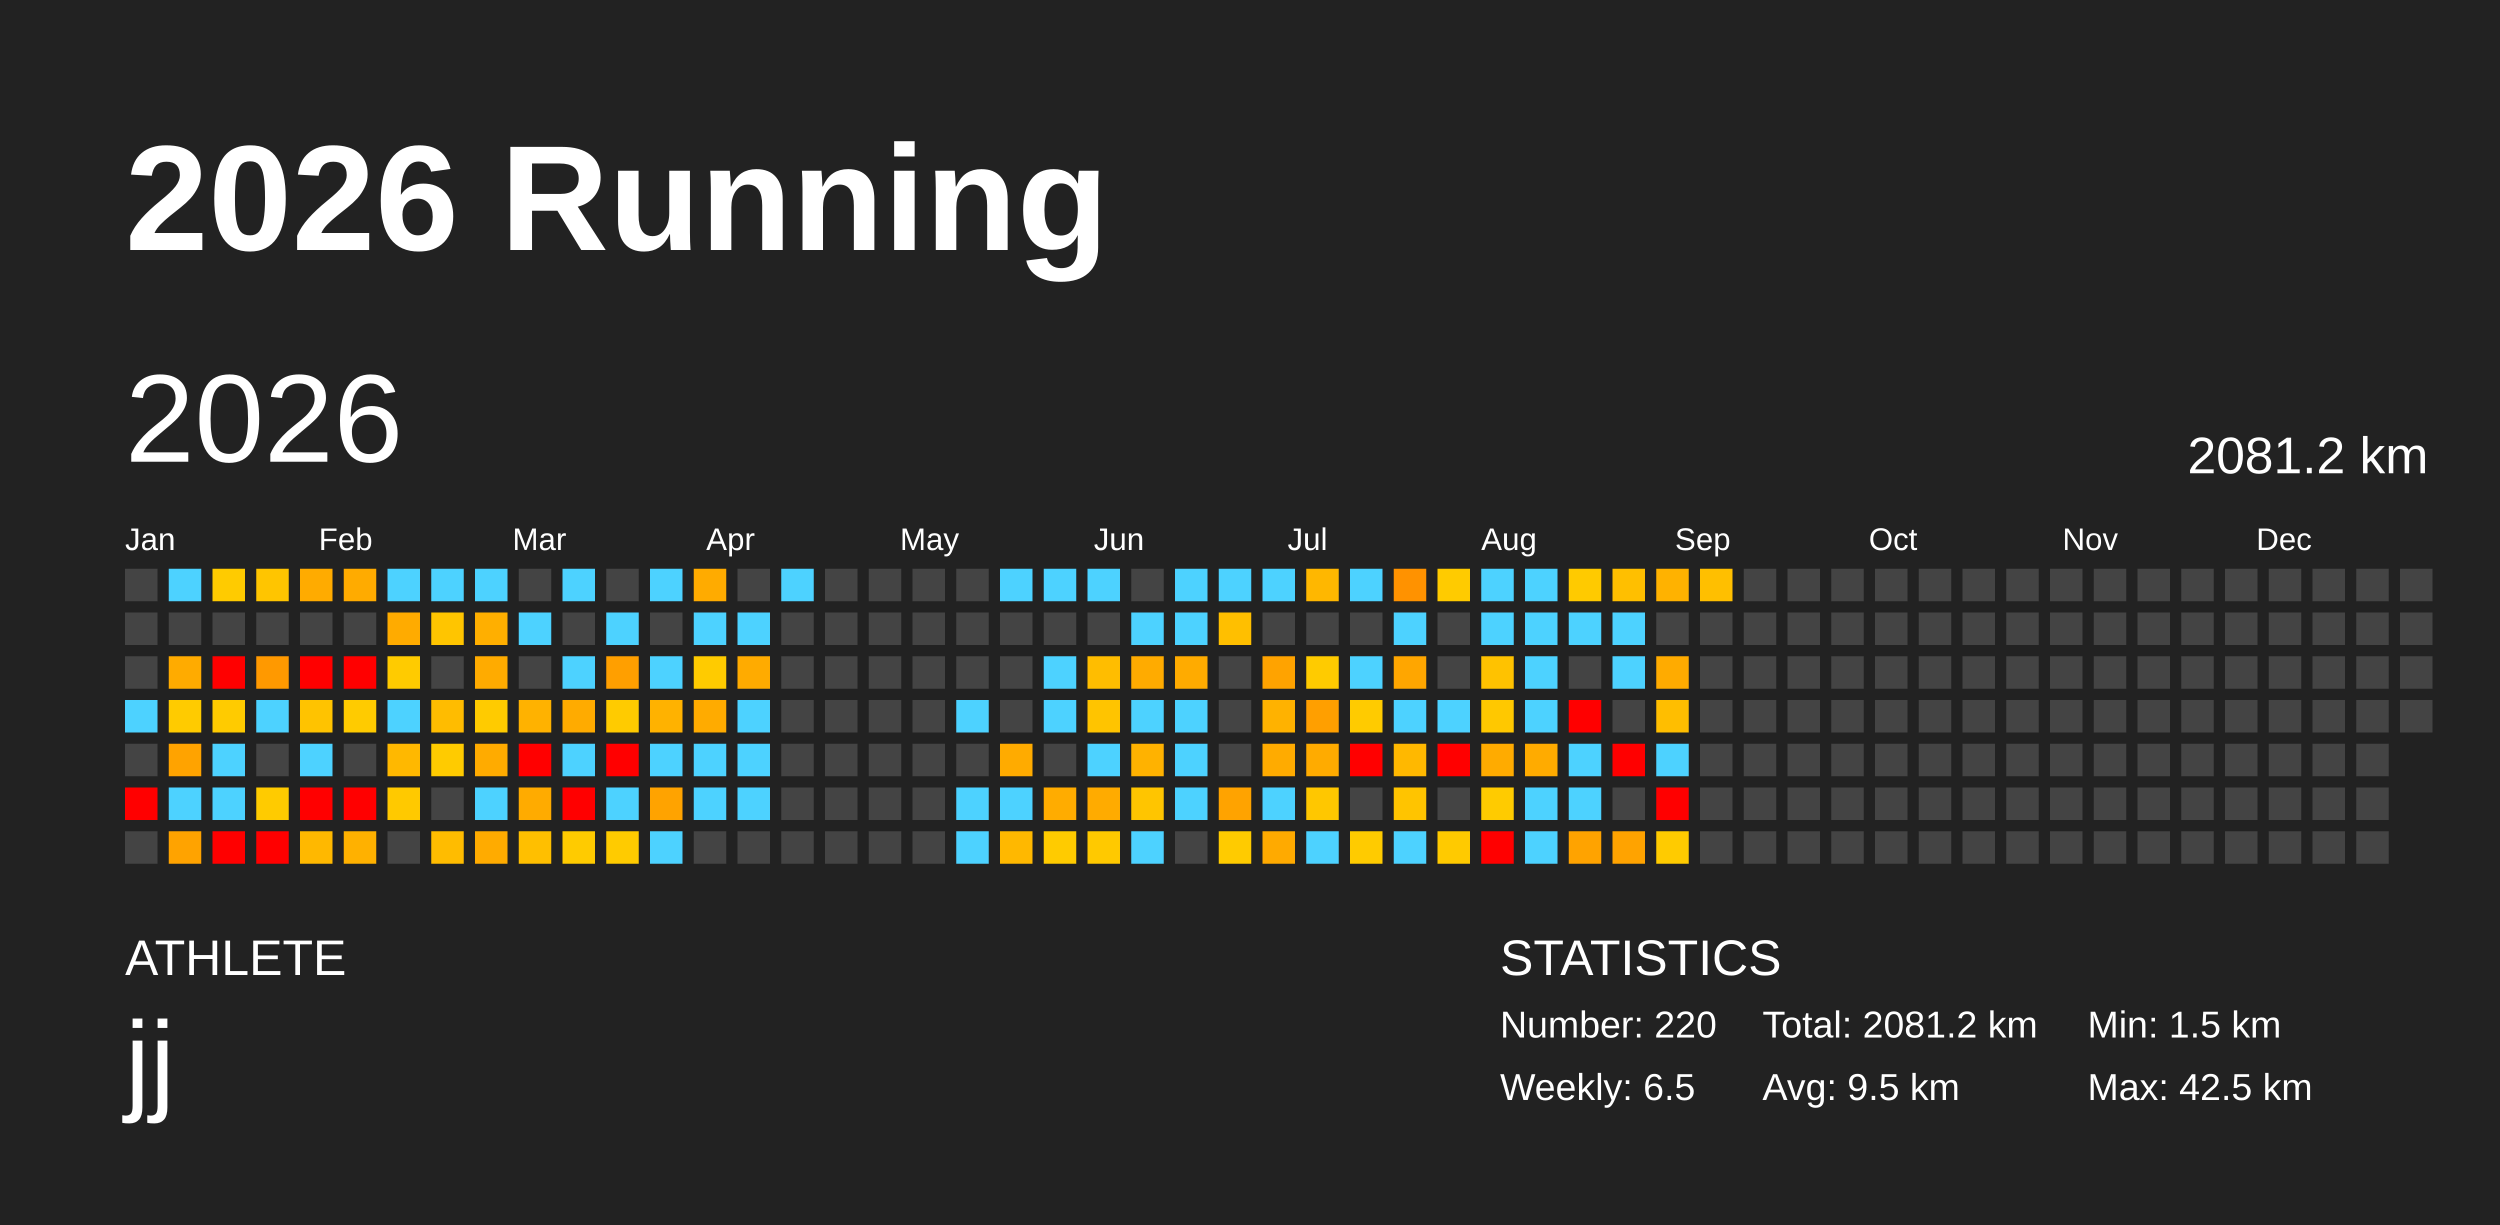
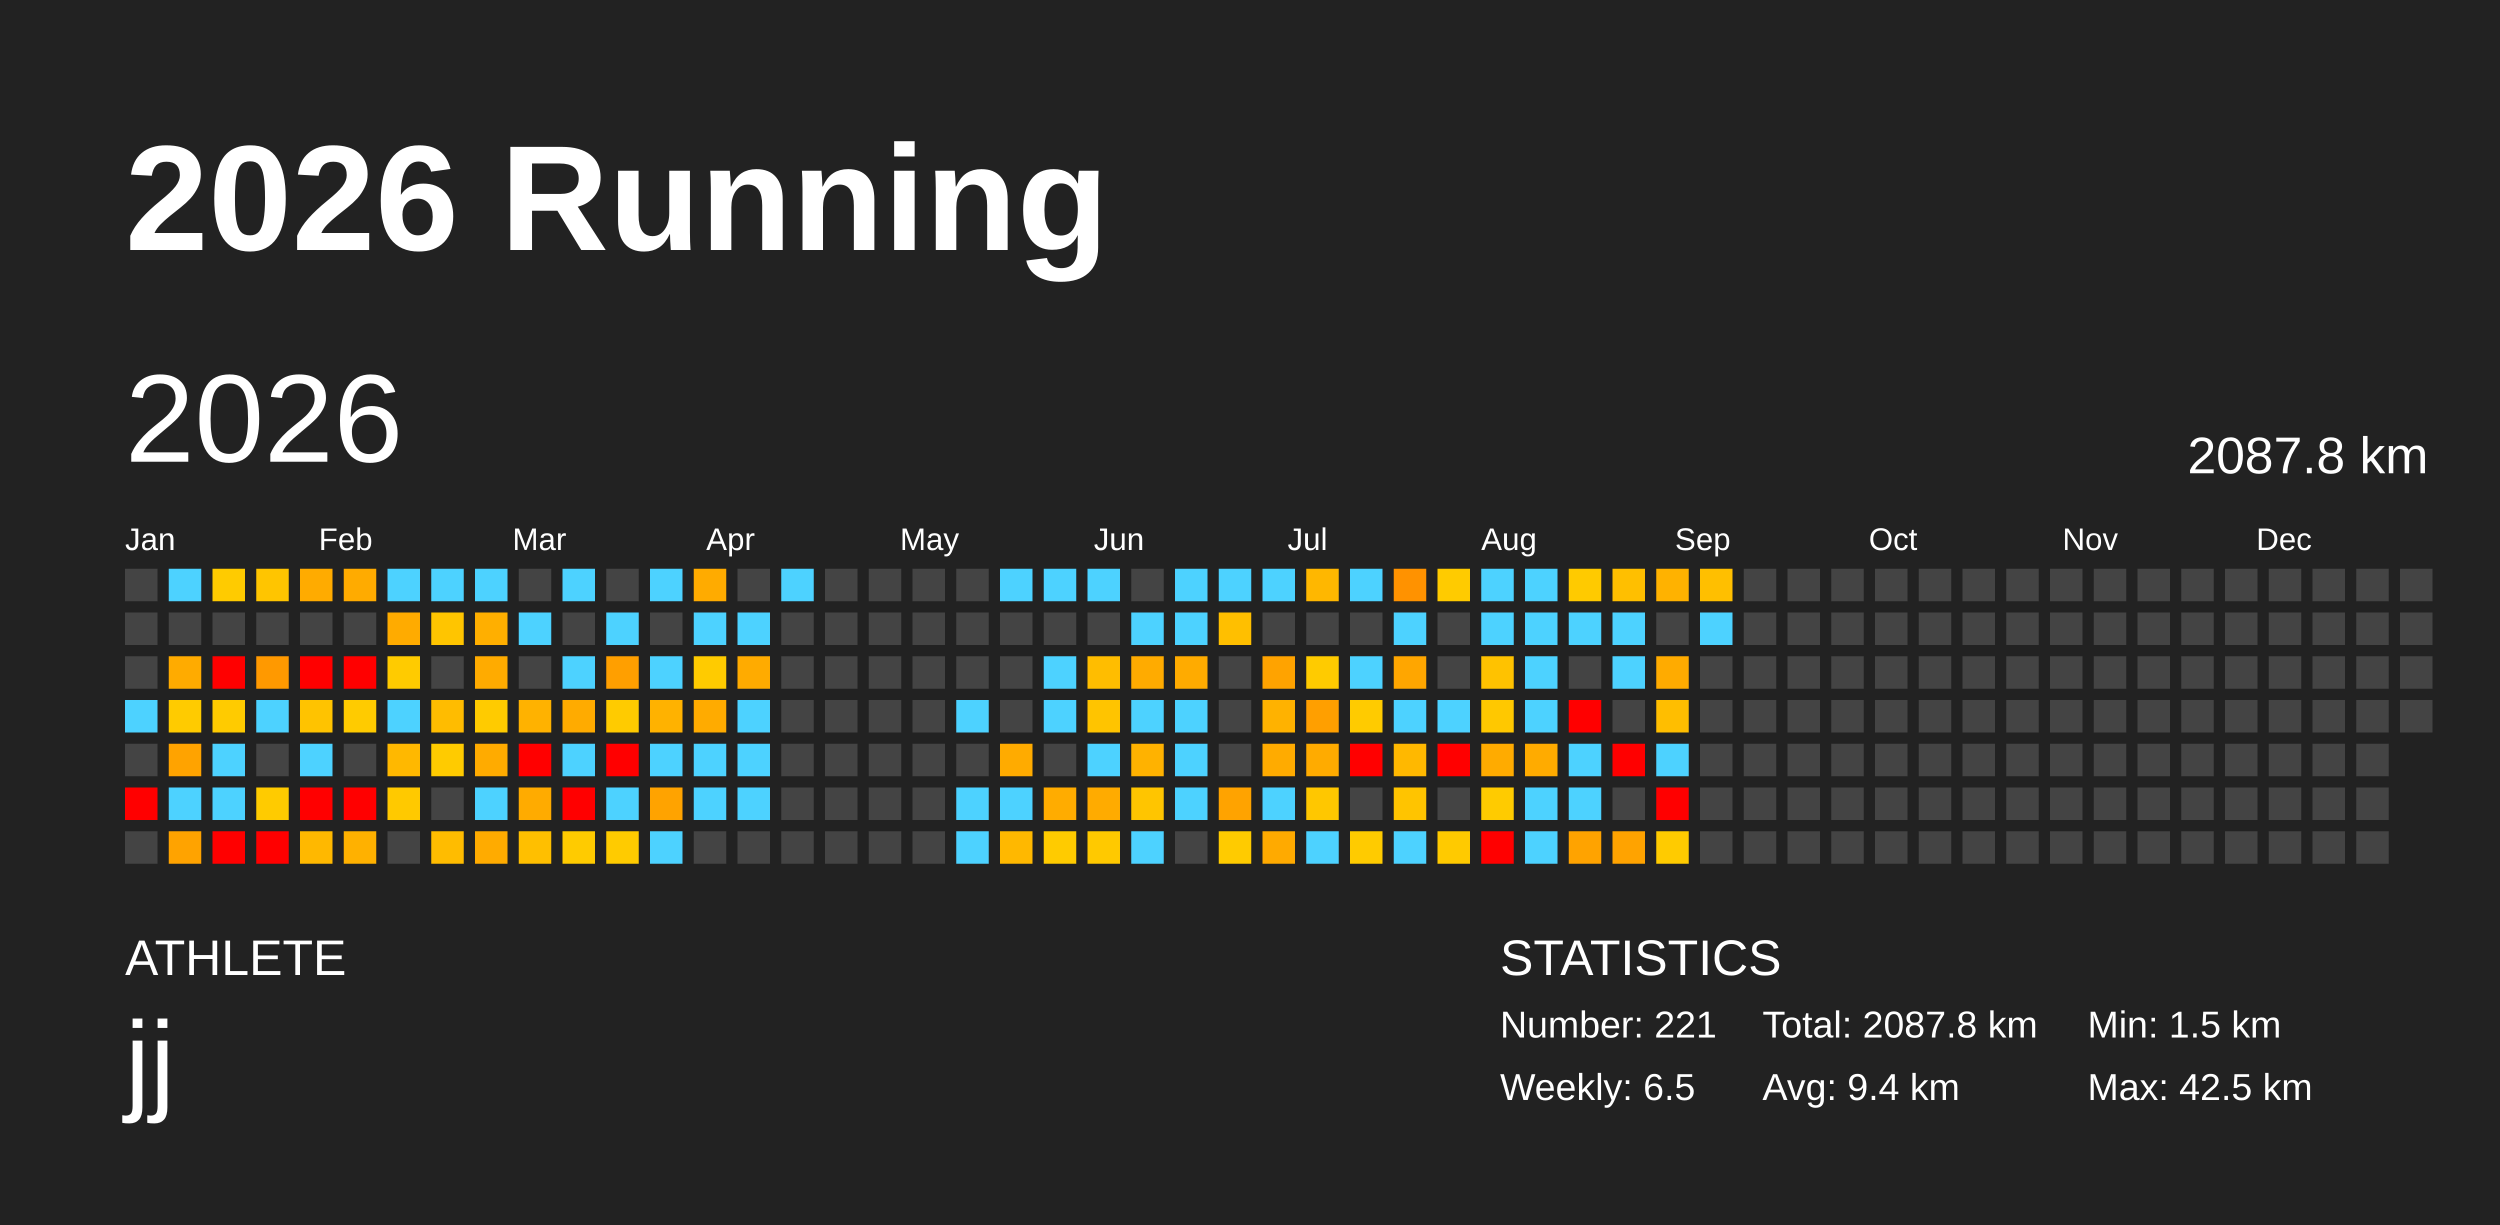
<svg xmlns="http://www.w3.org/2000/svg" baseProfile="full" height="98mm" version="1.1" viewBox="0,0,200,98" width="200mm">
  <defs />
  <rect fill="#222222" height="98" width="200" x="0" y="0" />
  <text fill="#FFFFFF" style="font-size:12px; font-family:Arial; font-weight:bold;" x="10" y="20">2026 Running</text>
  <text fill="#FFFFFF" style="font-size:4px; font-family:Arial" x="10" y="78">ATHLETE</text>
  <text fill="#FFFFFF" style="font-size:9px; font-family:Arial" x="10" y="88">jj</text>
  <text fill="#FFFFFF" style="font-size:4px; font-family:Arial" x="120" y="78">STATISTICS</text>
-   <text fill="#FFFFFF" style="font-size:3px; font-family:Arial" x="120" y="83">Number: 220</text>
+   <text fill="#FFFFFF" style="font-size:3px; font-family:Arial" x="120" y="83">Number: 221</text>
  <text fill="#FFFFFF" style="font-size:3px; font-family:Arial" x="120" y="88">Weekly: 6.5</text>
-   <text fill="#FFFFFF" style="font-size:3px; font-family:Arial" x="141" y="83">Total: 2081.2 km</text>
-   <text fill="#FFFFFF" style="font-size:3px; font-family:Arial" x="141" y="88">Avg: 9.5 km</text>
+   <text fill="#FFFFFF" style="font-size:3px; font-family:Arial" x="141" y="83">Total: 2087.8 km</text>
+   <text fill="#FFFFFF" style="font-size:3px; font-family:Arial" x="141" y="88">Avg: 9.4 km</text>
  <text fill="#FFFFFF" style="font-size:3px; font-family:Arial" x="167" y="83">Min: 1.5 km</text>
  <text fill="#FFFFFF" style="font-size:3px; font-family:Arial" x="167" y="88">Max: 42.5 km</text>
  <text dominant-baseline="hanging" fill="#FFFFFF" style="font-size:10.0px; font-family:Arial;" x="10" y="30">2026</text>
-   <text dominant-baseline="hanging" fill="#FFFFFF" style="font-size:4.125px; font-family:Arial;" x="175" y="35">2081.2 km</text>
+   <text dominant-baseline="hanging" fill="#FFFFFF" style="font-size:4.125px; font-family:Arial;" x="175" y="35">2087.8 km</text>
  <text fill="#FFFFFF" style="font-size:2.5px; font-family:Arial" x="10.0" y="44">Jan</text>
  <text fill="#FFFFFF" style="font-size:2.5px; font-family:Arial" x="25.5" y="44">Feb</text>
  <text fill="#FFFFFF" style="font-size:2.5px; font-family:Arial" x="41.0" y="44">Mar</text>
  <text fill="#FFFFFF" style="font-size:2.5px; font-family:Arial" x="56.5" y="44">Apr</text>
  <text fill="#FFFFFF" style="font-size:2.5px; font-family:Arial" x="72.0" y="44">May</text>
  <text fill="#FFFFFF" style="font-size:2.5px; font-family:Arial" x="87.5" y="44">Jun</text>
  <text fill="#FFFFFF" style="font-size:2.5px; font-family:Arial" x="103.0" y="44">Jul</text>
  <text fill="#FFFFFF" style="font-size:2.5px; font-family:Arial" x="118.5" y="44">Aug</text>
  <text fill="#FFFFFF" style="font-size:2.5px; font-family:Arial" x="134.0" y="44">Sep</text>
  <text fill="#FFFFFF" style="font-size:2.5px; font-family:Arial" x="149.5" y="44">Oct</text>
  <text fill="#FFFFFF" style="font-size:2.5px; font-family:Arial" x="165.0" y="44">Nov</text>
  <text fill="#FFFFFF" style="font-size:2.5px; font-family:Arial" x="180.5" y="44">Dec</text>
  <rect fill="#444444" height="2.6" width="2.6" x="10.0" y="45.5" />
  <rect fill="#444444" height="2.6" width="2.6" x="10.0" y="49.0" />
  <rect fill="#444444" height="2.6" width="2.6" x="10.0" y="52.5" />
  <rect fill="#4dd2ff" height="2.6" width="2.6" x="10.0" y="56.0" />
  <rect fill="#444444" height="2.6" width="2.6" x="10.0" y="59.5" />
  <rect fill="red" height="2.6" width="2.6" x="10.0" y="63.0" />
  <rect fill="#444444" height="2.6" width="2.6" x="10.0" y="66.5" />
  <rect fill="#4dd2ff" height="2.6" width="2.6" x="13.5" y="45.5" />
  <rect fill="#444444" height="2.6" width="2.6" x="13.5" y="49.0" />
  <rect fill="#ffab00" height="2.6" width="2.6" x="13.5" y="52.5" />
  <rect fill="#ffcb00" height="2.6" width="2.6" x="13.5" y="56.0" />
  <rect fill="#ffa300" height="2.6" width="2.6" x="13.5" y="59.5" />
  <rect fill="#4dd2ff" height="2.6" width="2.6" x="13.5" y="63.0" />
  <rect fill="#ffa300" height="2.6" width="2.6" x="13.5" y="66.5" />
  <rect fill="#ffcb00" height="2.6" width="2.6" x="17.0" y="45.5" />
  <rect fill="#444444" height="2.6" width="2.6" x="17.0" y="49.0" />
  <rect fill="red" height="2.6" width="2.6" x="17.0" y="52.5" />
  <rect fill="#ffcb00" height="2.6" width="2.6" x="17.0" y="56.0" />
  <rect fill="#4dd2ff" height="2.6" width="2.6" x="17.0" y="59.5" />
  <rect fill="#4dd2ff" height="2.6" width="2.6" x="17.0" y="63.0" />
  <rect fill="red" height="2.6" width="2.6" x="17.0" y="66.5" />
  <rect fill="#ffc500" height="2.6" width="2.6" x="20.5" y="45.5" />
  <rect fill="#444444" height="2.6" width="2.6" x="20.5" y="49.0" />
  <rect fill="#ff9900" height="2.6" width="2.6" x="20.5" y="52.5" />
  <rect fill="#4dd2ff" height="2.6" width="2.6" x="20.5" y="56.0" />
  <rect fill="#444444" height="2.6" width="2.6" x="20.5" y="59.5" />
  <rect fill="#ffcb00" height="2.6" width="2.6" x="20.5" y="63.0" />
  <rect fill="red" height="2.6" width="2.6" x="20.5" y="66.5" />
  <rect fill="#ffab00" height="2.6" width="2.6" x="24.0" y="45.5" />
  <rect fill="#444444" height="2.6" width="2.6" x="24.0" y="49.0" />
  <rect fill="red" height="2.6" width="2.6" x="24.0" y="52.5" />
  <rect fill="#ffc300" height="2.6" width="2.6" x="24.0" y="56.0" />
  <rect fill="#4dd2ff" height="2.6" width="2.6" x="24.0" y="59.5" />
  <rect fill="red" height="2.6" width="2.6" x="24.0" y="63.0" />
  <rect fill="#ffb800" height="2.6" width="2.6" x="24.0" y="66.5" />
  <rect fill="#ffab00" height="2.6" width="2.6" x="27.5" y="45.5" />
  <rect fill="#444444" height="2.6" width="2.6" x="27.5" y="49.0" />
  <rect fill="red" height="2.6" width="2.6" x="27.5" y="52.5" />
  <rect fill="#ffcb00" height="2.6" width="2.6" x="27.5" y="56.0" />
  <rect fill="#444444" height="2.6" width="2.6" x="27.5" y="59.5" />
  <rect fill="red" height="2.6" width="2.6" x="27.5" y="63.0" />
  <rect fill="#ffb100" height="2.6" width="2.6" x="27.5" y="66.5" />
  <rect fill="#4dd2ff" height="2.6" width="2.6" x="31.0" y="45.5" />
  <rect fill="#ffab00" height="2.6" width="2.6" x="31.0" y="49.0" />
  <rect fill="#ffcb00" height="2.6" width="2.6" x="31.0" y="52.5" />
  <rect fill="#4dd2ff" height="2.6" width="2.6" x="31.0" y="56.0" />
  <rect fill="#ffb800" height="2.6" width="2.6" x="31.0" y="59.5" />
  <rect fill="#ffc900" height="2.6" width="2.6" x="31.0" y="63.0" />
  <rect fill="#444444" height="2.6" width="2.6" x="31.0" y="66.5" />
  <rect fill="#4dd2ff" height="2.6" width="2.6" x="34.5" y="45.5" />
  <rect fill="#ffc500" height="2.6" width="2.6" x="34.5" y="49.0" />
  <rect fill="#444444" height="2.6" width="2.6" x="34.5" y="52.5" />
  <rect fill="#ffbc00" height="2.6" width="2.6" x="34.5" y="56.0" />
  <rect fill="#ffcb00" height="2.6" width="2.6" x="34.5" y="59.5" />
  <rect fill="#444444" height="2.6" width="2.6" x="34.5" y="63.0" />
  <rect fill="#ffbc00" height="2.6" width="2.6" x="34.5" y="66.5" />
  <rect fill="#4dd2ff" height="2.6" width="2.6" x="38.0" y="45.5" />
  <rect fill="#ffaf00" height="2.6" width="2.6" x="38.0" y="49.0" />
  <rect fill="#ffab00" height="2.6" width="2.6" x="38.0" y="52.5" />
  <rect fill="#ffcb00" height="2.6" width="2.6" x="38.0" y="56.0" />
  <rect fill="#ffab00" height="2.6" width="2.6" x="38.0" y="59.5" />
  <rect fill="#4dd2ff" height="2.6" width="2.6" x="38.0" y="63.0" />
  <rect fill="#ffab00" height="2.6" width="2.6" x="38.0" y="66.5" />
  <rect fill="#444444" height="2.6" width="2.6" x="41.5" y="45.5" />
  <rect fill="#4dd2ff" height="2.6" width="2.6" x="41.5" y="49.0" />
  <rect fill="#444444" height="2.6" width="2.6" x="41.5" y="52.5" />
  <rect fill="#ffb200" height="2.6" width="2.6" x="41.5" y="56.0" />
  <rect fill="red" height="2.6" width="2.6" x="41.5" y="59.5" />
  <rect fill="#ffab00" height="2.6" width="2.6" x="41.5" y="63.0" />
  <rect fill="#ffbf00" height="2.6" width="2.6" x="41.5" y="66.5" />
  <rect fill="#4dd2ff" height="2.6" width="2.6" x="45.0" y="45.5" />
  <rect fill="#444444" height="2.6" width="2.6" x="45.0" y="49.0" />
  <rect fill="#4dd2ff" height="2.6" width="2.6" x="45.0" y="52.5" />
  <rect fill="#ffab00" height="2.6" width="2.6" x="45.0" y="56.0" />
  <rect fill="#4dd2ff" height="2.6" width="2.6" x="45.0" y="59.5" />
  <rect fill="red" height="2.6" width="2.6" x="45.0" y="63.0" />
  <rect fill="#ffcb00" height="2.6" width="2.6" x="45.0" y="66.5" />
  <rect fill="#444444" height="2.6" width="2.6" x="48.5" y="45.5" />
  <rect fill="#4dd2ff" height="2.6" width="2.6" x="48.5" y="49.0" />
  <rect fill="#ff9f00" height="2.6" width="2.6" x="48.5" y="52.5" />
  <rect fill="#ffcb00" height="2.6" width="2.6" x="48.5" y="56.0" />
  <rect fill="red" height="2.6" width="2.6" x="48.5" y="59.5" />
  <rect fill="#4dd2ff" height="2.6" width="2.6" x="48.5" y="63.0" />
  <rect fill="#ffcb00" height="2.6" width="2.6" x="48.5" y="66.5" />
  <rect fill="#4dd2ff" height="2.6" width="2.6" x="52.0" y="45.5" />
  <rect fill="#444444" height="2.6" width="2.6" x="52.0" y="49.0" />
  <rect fill="#4dd2ff" height="2.6" width="2.6" x="52.0" y="52.5" />
  <rect fill="#ffb200" height="2.6" width="2.6" x="52.0" y="56.0" />
  <rect fill="#4dd2ff" height="2.6" width="2.6" x="52.0" y="59.5" />
  <rect fill="#ffa300" height="2.6" width="2.6" x="52.0" y="63.0" />
  <rect fill="#4dd2ff" height="2.6" width="2.6" x="52.0" y="66.5" />
  <rect fill="#ffab00" height="2.6" width="2.6" x="55.5" y="45.5" />
  <rect fill="#4dd2ff" height="2.6" width="2.6" x="55.5" y="49.0" />
  <rect fill="#ffcb00" height="2.6" width="2.6" x="55.5" y="52.5" />
  <rect fill="#ffab00" height="2.6" width="2.6" x="55.5" y="56.0" />
  <rect fill="#4dd2ff" height="2.6" width="2.6" x="55.5" y="59.5" />
  <rect fill="#4dd2ff" height="2.6" width="2.6" x="55.5" y="63.0" />
  <rect fill="#444444" height="2.6" width="2.6" x="55.5" y="66.5" />
  <rect fill="#444444" height="2.6" width="2.6" x="59.0" y="45.5" />
  <rect fill="#4dd2ff" height="2.6" width="2.6" x="59.0" y="49.0" />
  <rect fill="#ffab00" height="2.6" width="2.6" x="59.0" y="52.5" />
  <rect fill="#4dd2ff" height="2.6" width="2.6" x="59.0" y="56.0" />
  <rect fill="#4dd2ff" height="2.6" width="2.6" x="59.0" y="59.5" />
  <rect fill="#4dd2ff" height="2.6" width="2.6" x="59.0" y="63.0" />
  <rect fill="#444444" height="2.6" width="2.6" x="59.0" y="66.5" />
  <rect fill="#4dd2ff" height="2.6" width="2.6" x="62.5" y="45.5" />
  <rect fill="#444444" height="2.6" width="2.6" x="62.5" y="49.0" />
  <rect fill="#444444" height="2.6" width="2.6" x="62.5" y="52.5" />
  <rect fill="#444444" height="2.6" width="2.6" x="62.5" y="56.0" />
  <rect fill="#444444" height="2.6" width="2.6" x="62.5" y="59.5" />
  <rect fill="#444444" height="2.6" width="2.6" x="62.5" y="63.0" />
  <rect fill="#444444" height="2.6" width="2.6" x="62.5" y="66.5" />
  <rect fill="#444444" height="2.6" width="2.6" x="66.0" y="45.5" />
  <rect fill="#444444" height="2.6" width="2.6" x="66.0" y="49.0" />
  <rect fill="#444444" height="2.6" width="2.6" x="66.0" y="52.5" />
  <rect fill="#444444" height="2.6" width="2.6" x="66.0" y="56.0" />
  <rect fill="#444444" height="2.6" width="2.6" x="66.0" y="59.5" />
  <rect fill="#444444" height="2.6" width="2.6" x="66.0" y="63.0" />
  <rect fill="#444444" height="2.6" width="2.6" x="66.0" y="66.5" />
  <rect fill="#444444" height="2.6" width="2.6" x="69.5" y="45.5" />
  <rect fill="#444444" height="2.6" width="2.6" x="69.5" y="49.0" />
  <rect fill="#444444" height="2.6" width="2.6" x="69.5" y="52.5" />
  <rect fill="#444444" height="2.6" width="2.6" x="69.5" y="56.0" />
  <rect fill="#444444" height="2.6" width="2.6" x="69.5" y="59.5" />
  <rect fill="#444444" height="2.6" width="2.6" x="69.5" y="63.0" />
  <rect fill="#444444" height="2.6" width="2.6" x="69.5" y="66.5" />
  <rect fill="#444444" height="2.6" width="2.6" x="73.0" y="45.5" />
  <rect fill="#444444" height="2.6" width="2.6" x="73.0" y="49.0" />
  <rect fill="#444444" height="2.6" width="2.6" x="73.0" y="52.5" />
  <rect fill="#444444" height="2.6" width="2.6" x="73.0" y="56.0" />
  <rect fill="#444444" height="2.6" width="2.6" x="73.0" y="59.5" />
  <rect fill="#444444" height="2.6" width="2.6" x="73.0" y="63.0" />
  <rect fill="#444444" height="2.6" width="2.6" x="73.0" y="66.5" />
  <rect fill="#444444" height="2.6" width="2.6" x="76.5" y="45.5" />
  <rect fill="#444444" height="2.6" width="2.6" x="76.5" y="49.0" />
  <rect fill="#444444" height="2.6" width="2.6" x="76.5" y="52.5" />
  <rect fill="#4dd2ff" height="2.6" width="2.6" x="76.5" y="56.0" />
  <rect fill="#444444" height="2.6" width="2.6" x="76.5" y="59.5" />
  <rect fill="#4dd2ff" height="2.6" width="2.6" x="76.5" y="63.0" />
  <rect fill="#4dd2ff" height="2.6" width="2.6" x="76.5" y="66.5" />
  <rect fill="#4dd2ff" height="2.6" width="2.6" x="80.0" y="45.5" />
  <rect fill="#444444" height="2.6" width="2.6" x="80.0" y="49.0" />
  <rect fill="#444444" height="2.6" width="2.6" x="80.0" y="52.5" />
  <rect fill="#444444" height="2.6" width="2.6" x="80.0" y="56.0" />
  <rect fill="#ffab00" height="2.6" width="2.6" x="80.0" y="59.5" />
  <rect fill="#4dd2ff" height="2.6" width="2.6" x="80.0" y="63.0" />
  <rect fill="#ffb800" height="2.6" width="2.6" x="80.0" y="66.5" />
  <rect fill="#4dd2ff" height="2.6" width="2.6" x="83.5" y="45.5" />
  <rect fill="#444444" height="2.6" width="2.6" x="83.5" y="49.0" />
  <rect fill="#4dd2ff" height="2.6" width="2.6" x="83.5" y="52.5" />
  <rect fill="#4dd2ff" height="2.6" width="2.6" x="83.5" y="56.0" />
  <rect fill="#444444" height="2.6" width="2.6" x="83.5" y="59.5" />
  <rect fill="#ffac00" height="2.6" width="2.6" x="83.5" y="63.0" />
  <rect fill="#ffcb00" height="2.6" width="2.6" x="83.5" y="66.5" />
  <rect fill="#4dd2ff" height="2.6" width="2.6" x="87.0" y="45.5" />
  <rect fill="#444444" height="2.6" width="2.6" x="87.0" y="49.0" />
  <rect fill="#ffbd00" height="2.6" width="2.6" x="87.0" y="52.5" />
  <rect fill="#ffc400" height="2.6" width="2.6" x="87.0" y="56.0" />
  <rect fill="#4dd2ff" height="2.6" width="2.6" x="87.0" y="59.5" />
  <rect fill="#ffab00" height="2.6" width="2.6" x="87.0" y="63.0" />
  <rect fill="#ffc900" height="2.6" width="2.6" x="87.0" y="66.5" />
  <rect fill="#444444" height="2.6" width="2.6" x="90.5" y="45.5" />
  <rect fill="#4dd2ff" height="2.6" width="2.6" x="90.5" y="49.0" />
  <rect fill="#ffab00" height="2.6" width="2.6" x="90.5" y="52.5" />
  <rect fill="#4dd2ff" height="2.6" width="2.6" x="90.5" y="56.0" />
  <rect fill="#ffb200" height="2.6" width="2.6" x="90.5" y="59.5" />
  <rect fill="#ffc500" height="2.6" width="2.6" x="90.5" y="63.0" />
  <rect fill="#4dd2ff" height="2.6" width="2.6" x="90.5" y="66.5" />
  <rect fill="#4dd2ff" height="2.6" width="2.6" x="94.0" y="45.5" />
  <rect fill="#4dd2ff" height="2.6" width="2.6" x="94.0" y="49.0" />
  <rect fill="#ffab00" height="2.6" width="2.6" x="94.0" y="52.5" />
  <rect fill="#4dd2ff" height="2.6" width="2.6" x="94.0" y="56.0" />
  <rect fill="#4dd2ff" height="2.6" width="2.6" x="94.0" y="59.5" />
  <rect fill="#4dd2ff" height="2.6" width="2.6" x="94.0" y="63.0" />
  <rect fill="#444444" height="2.6" width="2.6" x="94.0" y="66.5" />
  <rect fill="#4dd2ff" height="2.6" width="2.6" x="97.5" y="45.5" />
  <rect fill="#ffbf00" height="2.6" width="2.6" x="97.5" y="49.0" />
  <rect fill="#444444" height="2.6" width="2.6" x="97.5" y="52.5" />
  <rect fill="#444444" height="2.6" width="2.6" x="97.5" y="56.0" />
  <rect fill="#444444" height="2.6" width="2.6" x="97.5" y="59.5" />
  <rect fill="#ffa300" height="2.6" width="2.6" x="97.5" y="63.0" />
  <rect fill="#ffcb00" height="2.6" width="2.6" x="97.5" y="66.5" />
  <rect fill="#4dd2ff" height="2.6" width="2.6" x="101.0" y="45.5" />
  <rect fill="#444444" height="2.6" width="2.6" x="101.0" y="49.0" />
  <rect fill="#ffa300" height="2.6" width="2.6" x="101.0" y="52.5" />
  <rect fill="#ffb200" height="2.6" width="2.6" x="101.0" y="56.0" />
  <rect fill="#ffab00" height="2.6" width="2.6" x="101.0" y="59.5" />
  <rect fill="#4dd2ff" height="2.6" width="2.6" x="101.0" y="63.0" />
  <rect fill="#ffaa00" height="2.6" width="2.6" x="101.0" y="66.5" />
  <rect fill="#ffb700" height="2.6" width="2.6" x="104.5" y="45.5" />
  <rect fill="#444444" height="2.6" width="2.6" x="104.5" y="49.0" />
  <rect fill="#ffcb00" height="2.6" width="2.6" x="104.5" y="52.5" />
  <rect fill="#ff9f00" height="2.6" width="2.6" x="104.5" y="56.0" />
  <rect fill="#ffab00" height="2.6" width="2.6" x="104.5" y="59.5" />
  <rect fill="#ffc700" height="2.6" width="2.6" x="104.5" y="63.0" />
  <rect fill="#4dd2ff" height="2.6" width="2.6" x="104.5" y="66.5" />
  <rect fill="#4dd2ff" height="2.6" width="2.6" x="108.0" y="45.5" />
  <rect fill="#444444" height="2.6" width="2.6" x="108.0" y="49.0" />
  <rect fill="#4dd2ff" height="2.6" width="2.6" x="108.0" y="52.5" />
  <rect fill="#ffcb00" height="2.6" width="2.6" x="108.0" y="56.0" />
  <rect fill="red" height="2.6" width="2.6" x="108.0" y="59.5" />
  <rect fill="#444444" height="2.6" width="2.6" x="108.0" y="63.0" />
  <rect fill="#ffcb00" height="2.6" width="2.6" x="108.0" y="66.5" />
  <rect fill="#ff9200" height="2.6" width="2.6" x="111.5" y="45.5" />
  <rect fill="#4dd2ff" height="2.6" width="2.6" x="111.5" y="49.0" />
  <rect fill="#ffa600" height="2.6" width="2.6" x="111.5" y="52.5" />
  <rect fill="#4dd2ff" height="2.6" width="2.6" x="111.5" y="56.0" />
  <rect fill="#ffb800" height="2.6" width="2.6" x="111.5" y="59.5" />
  <rect fill="#ffc400" height="2.6" width="2.6" x="111.5" y="63.0" />
  <rect fill="#4dd2ff" height="2.6" width="2.6" x="111.5" y="66.5" />
  <rect fill="#ffcb00" height="2.6" width="2.6" x="115.0" y="45.5" />
  <rect fill="#444444" height="2.6" width="2.6" x="115.0" y="49.0" />
  <rect fill="#444444" height="2.6" width="2.6" x="115.0" y="52.5" />
  <rect fill="#4dd2ff" height="2.6" width="2.6" x="115.0" y="56.0" />
  <rect fill="red" height="2.6" width="2.6" x="115.0" y="59.5" />
  <rect fill="#444444" height="2.6" width="2.6" x="115.0" y="63.0" />
  <rect fill="#ffca00" height="2.6" width="2.6" x="115.0" y="66.5" />
  <rect fill="#4dd2ff" height="2.6" width="2.6" x="118.5" y="45.5" />
  <rect fill="#4dd2ff" height="2.6" width="2.6" x="118.5" y="49.0" />
  <rect fill="#ffc200" height="2.6" width="2.6" x="118.5" y="52.5" />
  <rect fill="#ffc800" height="2.6" width="2.6" x="118.5" y="56.0" />
  <rect fill="#ffab00" height="2.6" width="2.6" x="118.5" y="59.5" />
  <rect fill="#ffcb00" height="2.6" width="2.6" x="118.5" y="63.0" />
  <rect fill="red" height="2.6" width="2.6" x="118.5" y="66.5" />
  <rect fill="#4dd2ff" height="2.6" width="2.6" x="122.0" y="45.5" />
  <rect fill="#4dd2ff" height="2.6" width="2.6" x="122.0" y="49.0" />
  <rect fill="#4dd2ff" height="2.6" width="2.6" x="122.0" y="52.5" />
  <rect fill="#4dd2ff" height="2.6" width="2.6" x="122.0" y="56.0" />
  <rect fill="#ffab00" height="2.6" width="2.6" x="122.0" y="59.5" />
  <rect fill="#4dd2ff" height="2.6" width="2.6" x="122.0" y="63.0" />
  <rect fill="#4dd2ff" height="2.6" width="2.6" x="122.0" y="66.5" />
  <rect fill="#ffca00" height="2.6" width="2.6" x="125.5" y="45.5" />
  <rect fill="#4dd2ff" height="2.6" width="2.6" x="125.5" y="49.0" />
  <rect fill="#444444" height="2.6" width="2.6" x="125.5" y="52.5" />
  <rect fill="red" height="2.6" width="2.6" x="125.5" y="56.0" />
  <rect fill="#4dd2ff" height="2.6" width="2.6" x="125.5" y="59.5" />
  <rect fill="#4dd2ff" height="2.6" width="2.6" x="125.5" y="63.0" />
  <rect fill="#ffa300" height="2.6" width="2.6" x="125.5" y="66.5" />
  <rect fill="#ffbf00" height="2.6" width="2.6" x="129.0" y="45.5" />
  <rect fill="#4dd2ff" height="2.6" width="2.6" x="129.0" y="49.0" />
  <rect fill="#4dd2ff" height="2.6" width="2.6" x="129.0" y="52.5" />
  <rect fill="#444444" height="2.6" width="2.6" x="129.0" y="56.0" />
  <rect fill="red" height="2.6" width="2.6" x="129.0" y="59.5" />
  <rect fill="#444444" height="2.6" width="2.6" x="129.0" y="63.0" />
  <rect fill="#ffa300" height="2.6" width="2.6" x="129.0" y="66.5" />
  <rect fill="#ffb200" height="2.6" width="2.6" x="132.5" y="45.5" />
  <rect fill="#444444" height="2.6" width="2.6" x="132.5" y="49.0" />
  <rect fill="#ffab00" height="2.6" width="2.6" x="132.5" y="52.5" />
  <rect fill="#ffbe00" height="2.6" width="2.6" x="132.5" y="56.0" />
  <rect fill="#4dd2ff" height="2.6" width="2.6" x="132.5" y="59.5" />
  <rect fill="red" height="2.6" width="2.6" x="132.5" y="63.0" />
  <rect fill="#ffcb00" height="2.6" width="2.6" x="132.5" y="66.5" />
  <rect fill="#ffbf00" height="2.6" width="2.6" x="136.0" y="45.5" />
-   <rect fill="#444444" height="2.6" width="2.6" x="136.0" y="49.0" />
+   <rect fill="#4dd2ff" height="2.6" width="2.6" x="136.0" y="49.0" />
  <rect fill="#444444" height="2.6" width="2.6" x="136.0" y="52.5" />
  <rect fill="#444444" height="2.6" width="2.6" x="136.0" y="56.0" />
  <rect fill="#444444" height="2.6" width="2.6" x="136.0" y="59.5" />
  <rect fill="#444444" height="2.6" width="2.6" x="136.0" y="63.0" />
  <rect fill="#444444" height="2.6" width="2.6" x="136.0" y="66.5" />
  <rect fill="#444444" height="2.6" width="2.6" x="139.5" y="45.5" />
  <rect fill="#444444" height="2.6" width="2.6" x="139.5" y="49.0" />
  <rect fill="#444444" height="2.6" width="2.6" x="139.5" y="52.5" />
  <rect fill="#444444" height="2.6" width="2.6" x="139.5" y="56.0" />
  <rect fill="#444444" height="2.6" width="2.6" x="139.5" y="59.5" />
  <rect fill="#444444" height="2.6" width="2.6" x="139.5" y="63.0" />
  <rect fill="#444444" height="2.6" width="2.6" x="139.5" y="66.5" />
  <rect fill="#444444" height="2.6" width="2.6" x="143.0" y="45.5" />
  <rect fill="#444444" height="2.6" width="2.6" x="143.0" y="49.0" />
  <rect fill="#444444" height="2.6" width="2.6" x="143.0" y="52.5" />
  <rect fill="#444444" height="2.6" width="2.6" x="143.0" y="56.0" />
  <rect fill="#444444" height="2.6" width="2.6" x="143.0" y="59.5" />
  <rect fill="#444444" height="2.6" width="2.6" x="143.0" y="63.0" />
  <rect fill="#444444" height="2.6" width="2.6" x="143.0" y="66.5" />
  <rect fill="#444444" height="2.6" width="2.6" x="146.5" y="45.5" />
  <rect fill="#444444" height="2.6" width="2.6" x="146.5" y="49.0" />
  <rect fill="#444444" height="2.6" width="2.6" x="146.5" y="52.5" />
  <rect fill="#444444" height="2.6" width="2.6" x="146.5" y="56.0" />
  <rect fill="#444444" height="2.6" width="2.6" x="146.5" y="59.5" />
  <rect fill="#444444" height="2.6" width="2.6" x="146.5" y="63.0" />
  <rect fill="#444444" height="2.6" width="2.6" x="146.5" y="66.5" />
  <rect fill="#444444" height="2.6" width="2.6" x="150.0" y="45.5" />
  <rect fill="#444444" height="2.6" width="2.6" x="150.0" y="49.0" />
  <rect fill="#444444" height="2.6" width="2.6" x="150.0" y="52.5" />
  <rect fill="#444444" height="2.6" width="2.6" x="150.0" y="56.0" />
  <rect fill="#444444" height="2.6" width="2.6" x="150.0" y="59.5" />
  <rect fill="#444444" height="2.6" width="2.6" x="150.0" y="63.0" />
  <rect fill="#444444" height="2.6" width="2.6" x="150.0" y="66.5" />
  <rect fill="#444444" height="2.6" width="2.6" x="153.5" y="45.5" />
  <rect fill="#444444" height="2.6" width="2.6" x="153.5" y="49.0" />
  <rect fill="#444444" height="2.6" width="2.6" x="153.5" y="52.5" />
  <rect fill="#444444" height="2.6" width="2.6" x="153.5" y="56.0" />
  <rect fill="#444444" height="2.6" width="2.6" x="153.5" y="59.5" />
  <rect fill="#444444" height="2.6" width="2.6" x="153.5" y="63.0" />
  <rect fill="#444444" height="2.6" width="2.6" x="153.5" y="66.5" />
  <rect fill="#444444" height="2.6" width="2.6" x="157.0" y="45.5" />
  <rect fill="#444444" height="2.6" width="2.6" x="157.0" y="49.0" />
  <rect fill="#444444" height="2.6" width="2.6" x="157.0" y="52.5" />
  <rect fill="#444444" height="2.6" width="2.6" x="157.0" y="56.0" />
  <rect fill="#444444" height="2.6" width="2.6" x="157.0" y="59.5" />
  <rect fill="#444444" height="2.6" width="2.6" x="157.0" y="63.0" />
  <rect fill="#444444" height="2.6" width="2.6" x="157.0" y="66.5" />
  <rect fill="#444444" height="2.6" width="2.6" x="160.5" y="45.5" />
  <rect fill="#444444" height="2.6" width="2.6" x="160.5" y="49.0" />
  <rect fill="#444444" height="2.6" width="2.6" x="160.5" y="52.5" />
  <rect fill="#444444" height="2.6" width="2.6" x="160.5" y="56.0" />
  <rect fill="#444444" height="2.6" width="2.6" x="160.5" y="59.5" />
  <rect fill="#444444" height="2.6" width="2.6" x="160.5" y="63.0" />
  <rect fill="#444444" height="2.6" width="2.6" x="160.5" y="66.5" />
  <rect fill="#444444" height="2.6" width="2.6" x="164.0" y="45.5" />
  <rect fill="#444444" height="2.6" width="2.6" x="164.0" y="49.0" />
  <rect fill="#444444" height="2.6" width="2.6" x="164.0" y="52.5" />
  <rect fill="#444444" height="2.6" width="2.6" x="164.0" y="56.0" />
  <rect fill="#444444" height="2.6" width="2.6" x="164.0" y="59.5" />
  <rect fill="#444444" height="2.6" width="2.6" x="164.0" y="63.0" />
  <rect fill="#444444" height="2.6" width="2.6" x="164.0" y="66.5" />
  <rect fill="#444444" height="2.6" width="2.6" x="167.5" y="45.5" />
  <rect fill="#444444" height="2.6" width="2.6" x="167.5" y="49.0" />
  <rect fill="#444444" height="2.6" width="2.6" x="167.5" y="52.5" />
  <rect fill="#444444" height="2.6" width="2.6" x="167.5" y="56.0" />
  <rect fill="#444444" height="2.6" width="2.6" x="167.5" y="59.5" />
  <rect fill="#444444" height="2.6" width="2.6" x="167.5" y="63.0" />
  <rect fill="#444444" height="2.6" width="2.6" x="167.5" y="66.5" />
  <rect fill="#444444" height="2.6" width="2.6" x="171.0" y="45.5" />
  <rect fill="#444444" height="2.6" width="2.6" x="171.0" y="49.0" />
  <rect fill="#444444" height="2.6" width="2.6" x="171.0" y="52.5" />
  <rect fill="#444444" height="2.6" width="2.6" x="171.0" y="56.0" />
  <rect fill="#444444" height="2.6" width="2.6" x="171.0" y="59.5" />
  <rect fill="#444444" height="2.6" width="2.6" x="171.0" y="63.0" />
  <rect fill="#444444" height="2.6" width="2.6" x="171.0" y="66.5" />
  <rect fill="#444444" height="2.6" width="2.6" x="174.5" y="45.5" />
  <rect fill="#444444" height="2.6" width="2.6" x="174.5" y="49.0" />
  <rect fill="#444444" height="2.6" width="2.6" x="174.5" y="52.5" />
  <rect fill="#444444" height="2.6" width="2.6" x="174.5" y="56.0" />
  <rect fill="#444444" height="2.6" width="2.6" x="174.5" y="59.5" />
  <rect fill="#444444" height="2.6" width="2.6" x="174.5" y="63.0" />
  <rect fill="#444444" height="2.6" width="2.6" x="174.5" y="66.5" />
  <rect fill="#444444" height="2.6" width="2.6" x="178.0" y="45.5" />
  <rect fill="#444444" height="2.6" width="2.6" x="178.0" y="49.0" />
  <rect fill="#444444" height="2.6" width="2.6" x="178.0" y="52.5" />
  <rect fill="#444444" height="2.6" width="2.6" x="178.0" y="56.0" />
  <rect fill="#444444" height="2.6" width="2.6" x="178.0" y="59.5" />
  <rect fill="#444444" height="2.6" width="2.6" x="178.0" y="63.0" />
  <rect fill="#444444" height="2.6" width="2.6" x="178.0" y="66.5" />
  <rect fill="#444444" height="2.6" width="2.6" x="181.5" y="45.5" />
  <rect fill="#444444" height="2.6" width="2.6" x="181.5" y="49.0" />
  <rect fill="#444444" height="2.6" width="2.6" x="181.5" y="52.5" />
  <rect fill="#444444" height="2.6" width="2.6" x="181.5" y="56.0" />
  <rect fill="#444444" height="2.6" width="2.6" x="181.5" y="59.5" />
  <rect fill="#444444" height="2.6" width="2.6" x="181.5" y="63.0" />
  <rect fill="#444444" height="2.6" width="2.6" x="181.5" y="66.5" />
  <rect fill="#444444" height="2.6" width="2.6" x="185.0" y="45.5" />
  <rect fill="#444444" height="2.6" width="2.6" x="185.0" y="49.0" />
  <rect fill="#444444" height="2.6" width="2.6" x="185.0" y="52.5" />
  <rect fill="#444444" height="2.6" width="2.6" x="185.0" y="56.0" />
  <rect fill="#444444" height="2.6" width="2.6" x="185.0" y="59.5" />
  <rect fill="#444444" height="2.6" width="2.6" x="185.0" y="63.0" />
  <rect fill="#444444" height="2.6" width="2.6" x="185.0" y="66.5" />
  <rect fill="#444444" height="2.6" width="2.6" x="188.5" y="45.5" />
  <rect fill="#444444" height="2.6" width="2.6" x="188.5" y="49.0" />
  <rect fill="#444444" height="2.6" width="2.6" x="188.5" y="52.5" />
  <rect fill="#444444" height="2.6" width="2.6" x="188.5" y="56.0" />
  <rect fill="#444444" height="2.6" width="2.6" x="188.5" y="59.5" />
  <rect fill="#444444" height="2.6" width="2.6" x="188.5" y="63.0" />
  <rect fill="#444444" height="2.6" width="2.6" x="188.5" y="66.5" />
  <rect fill="#444444" height="2.6" width="2.6" x="192.0" y="45.5" />
  <rect fill="#444444" height="2.6" width="2.6" x="192.0" y="49.0" />
  <rect fill="#444444" height="2.6" width="2.6" x="192.0" y="52.5" />
  <rect fill="#444444" height="2.6" width="2.6" x="192.0" y="56.0" />
</svg>
